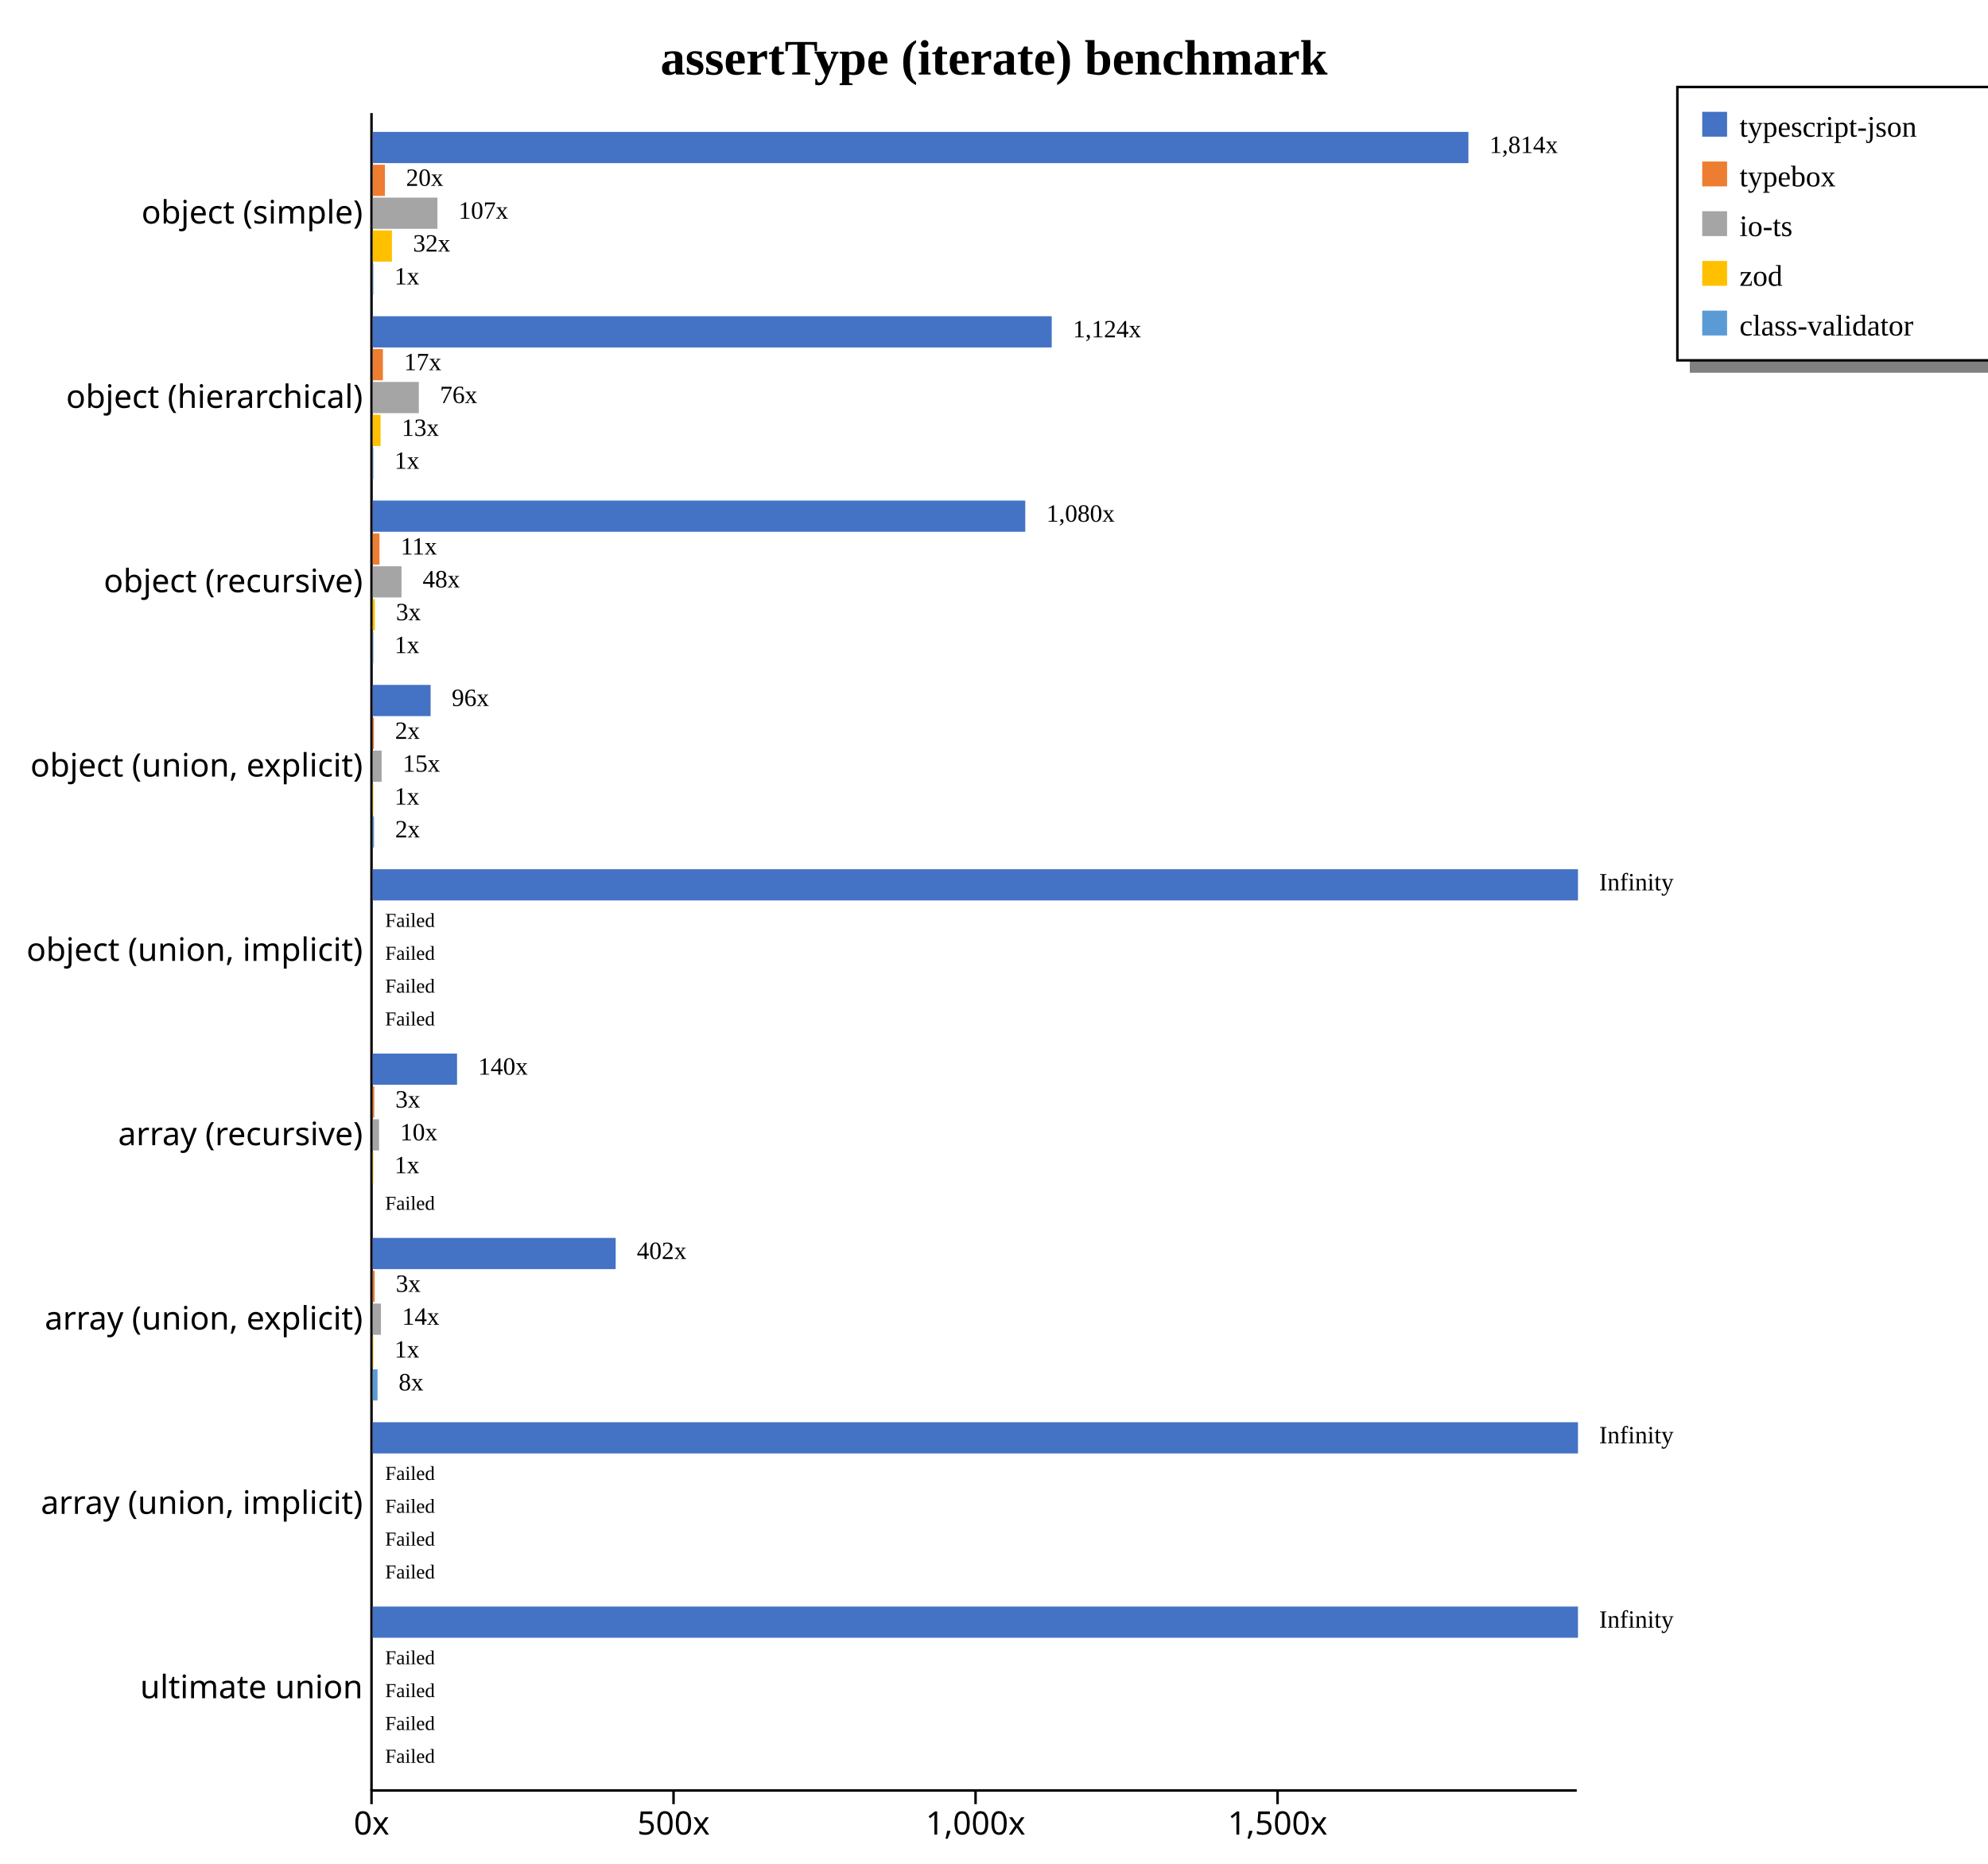
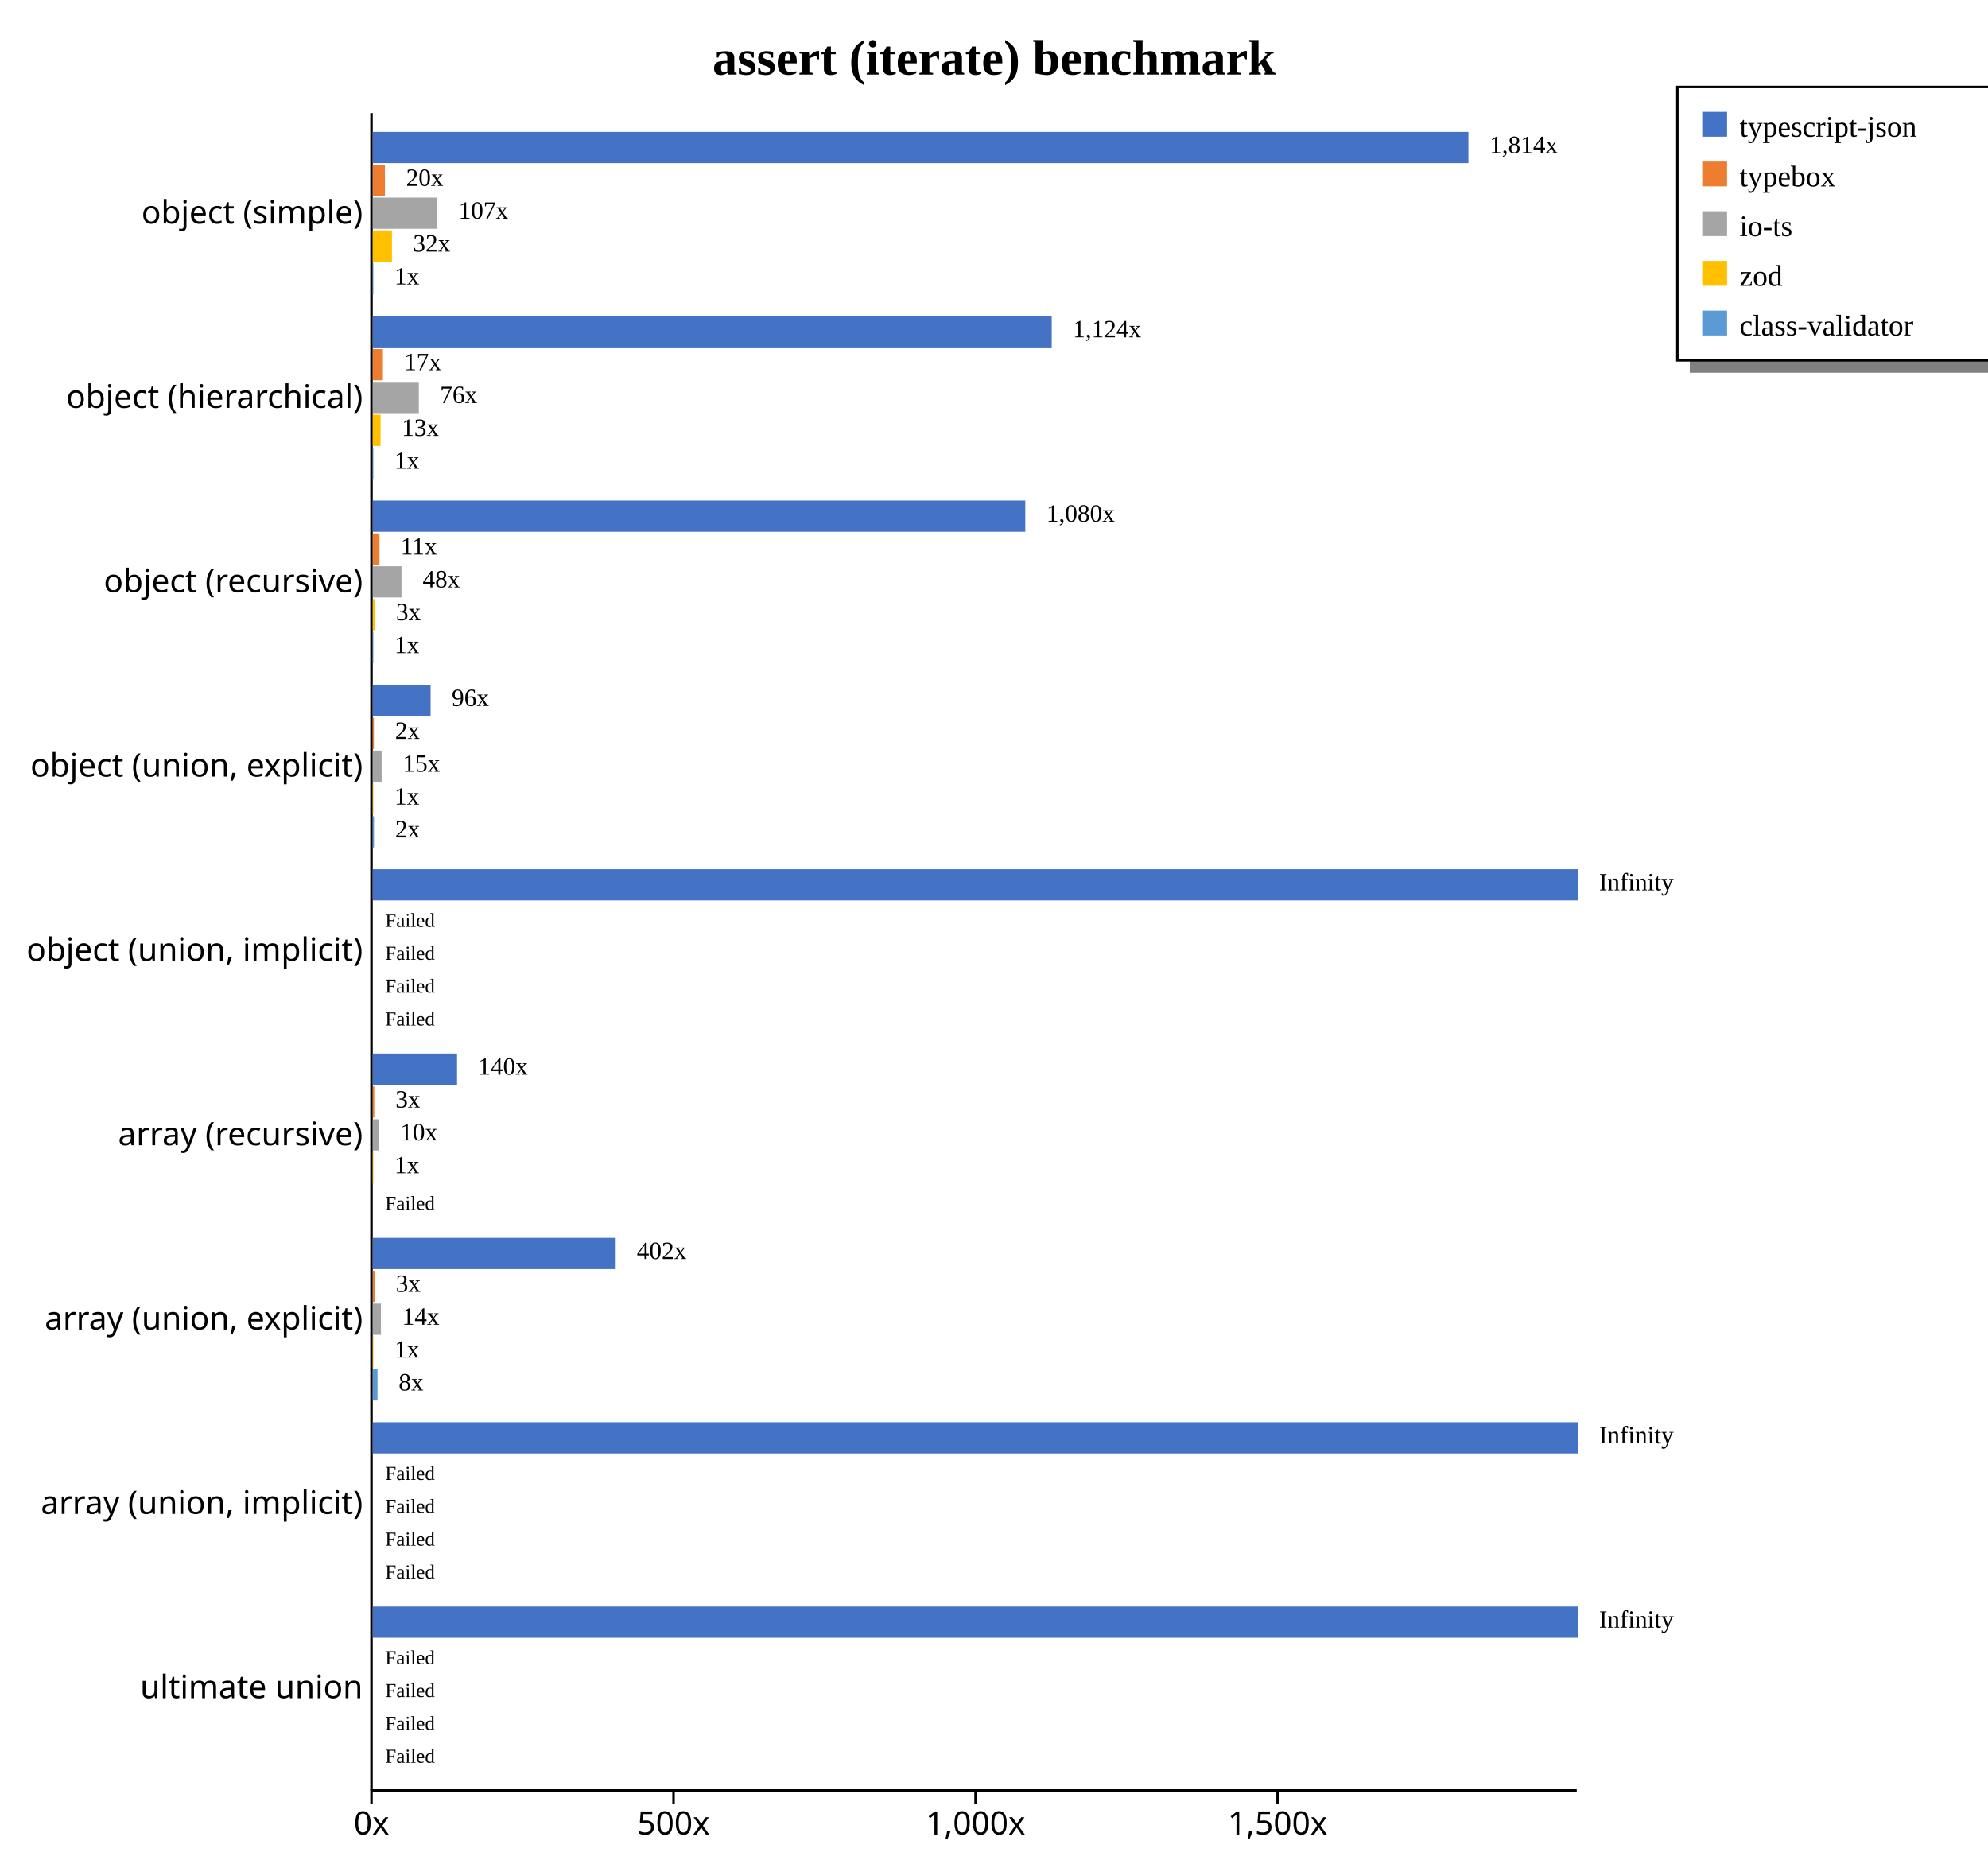
<svg xmlns="http://www.w3.org/2000/svg" width="800" height="750" style="background-color: white;">
  <g class="y axis" transform="translate(149,45)" fill="none" font-size="10" font-family="sans-serif" text-anchor="end" style="font-size: 13px;">
    <path class="domain" stroke="currentColor" d="M0.5,0.5V675.5" />
    <g class="tick" opacity="1" transform="translate(0,40.7967)" style="font-size: 13px;">
      <line stroke="currentColor" x2="0" />
      <text fill="currentColor" x="-3" dy="0.32em">object (simple)    </text>
    </g>
    <g class="tick" opacity="1" transform="translate(0,114.9725)" style="font-size: 13px;">
      <line stroke="currentColor" x2="0" />
      <text fill="currentColor" x="-3" dy="0.32em">object (hierarchical)    </text>
    </g>
    <g class="tick" opacity="1" transform="translate(0,189.1484)" style="font-size: 13px;">
      <line stroke="currentColor" x2="0" />
      <text fill="currentColor" x="-3" dy="0.32em">object (recursive)    </text>
    </g>
    <g class="tick" opacity="1" transform="translate(0,263.3242)" style="font-size: 13px;">
      <line stroke="currentColor" x2="0" />
      <text fill="currentColor" x="-3" dy="0.32em">object (union, explicit)    </text>
    </g>
    <g class="tick" opacity="1" transform="translate(0,337.5)" style="font-size: 13px;">
      <line stroke="currentColor" x2="0" />
      <text fill="currentColor" x="-3" dy="0.32em">object (union, implicit)    </text>
    </g>
    <g class="tick" opacity="1" transform="translate(0,411.6758)" style="font-size: 13px;">
      <line stroke="currentColor" x2="0" />
      <text fill="currentColor" x="-3" dy="0.32em">array (recursive)    </text>
    </g>
    <g class="tick" opacity="1" transform="translate(0,485.8516)" style="font-size: 13px;">
      <line stroke="currentColor" x2="0" />
      <text fill="currentColor" x="-3" dy="0.32em">array (union, explicit)    </text>
    </g>
    <g class="tick" opacity="1" transform="translate(0,560.0275)" style="font-size: 13px;">
      <line stroke="currentColor" x2="0" />
      <text fill="currentColor" x="-3" dy="0.32em">array (union, implicit)    </text>
    </g>
    <g class="tick" opacity="1" transform="translate(0,634.2033)" style="font-size: 13px;">
      <line stroke="currentColor" x2="0" />
      <text fill="currentColor" x="-3" dy="0.32em">ultimate union    </text>
    </g>
  </g>
  <g class="x axis" transform="translate(149,720)" fill="none" font-size="10" font-family="sans-serif" text-anchor="middle" style="font-size: 13px;">
    <path class="domain" stroke="currentColor" d="M0.5,0.5H485.5" />
    <g class="tick" opacity="1" transform="translate(0.5,0)" style="font-size: 13px;">
      <line stroke="currentColor" y2="6" />
      <text fill="currentColor" y="9" dy="0.71em">0x</text>
    </g>
    <g class="tick" opacity="1" transform="translate(122.0385,0)" style="font-size: 13px;">
      <line stroke="currentColor" y2="6" />
      <text fill="currentColor" y="9" dy="0.71em">500x</text>
    </g>
    <g class="tick" opacity="1" transform="translate(243.5771,0)" style="font-size: 13px;">
      <line stroke="currentColor" y2="6" />
      <text fill="currentColor" y="9" dy="0.71em">1,000x</text>
    </g>
    <g class="tick" opacity="1" transform="translate(365.1156,0)" style="font-size: 13px;">
      <line stroke="currentColor" y2="6" />
      <text fill="currentColor" y="9" dy="0.71em">1,500x</text>
    </g>
  </g>
-   <text transform="translate(400, 30)" style="text-anchor: middle; font-size: 20px; font-weight: bold;">assertType (iterate) benchmark</text>
+   <text transform="translate(400, 30)" style="text-anchor: middle; font-size: 20px; font-weight: bold;">assert (iterate) benchmark</text>
  <rect x="680" y="145" width="200" height="5" fill="gray" />
  <rect x="675" y="35" width="200" height="110" fill="none" stroke="black" />
  <rect x="685" y="45" width="10" height="10" style="fill: #4472c4;" />
  <text x="700" y="55" style="font-size: 12px;">typescript-json</text>
  <rect x="685" y="65" width="10" height="10" style="fill: #ed7d31;" />
  <text x="700" y="75" style="font-size: 12px;">typebox</text>
  <rect x="685" y="85" width="10" height="10" style="fill: #a5a5a5;" />
  <text x="700" y="95" style="font-size: 12px;">io-ts</text>
  <rect x="685" y="105" width="10" height="10" style="fill: #ffc000;" />
  <text x="700" y="115" style="font-size: 12px;">zod</text>
  <rect x="685" y="125" width="10" height="10" style="fill: #5b9bd5;" />
  <text x="700" y="135" style="font-size: 12px;">class-validator</text>
  <g style="font-size: 13px;">
    <g style="font-size: 13px;">
      <rect x="150" y="53.079" width="440.909" height="12.558" fill="#4472c4" />
      <rect x="150" y="66.298" width="4.901" height="12.558" fill="#ed7d31" />
      <rect x="150" y="79.517" width="26.019" height="12.558" fill="#a5a5a5" />
      <rect x="150" y="92.737" width="7.717" height="12.558" fill="#ffc000" />
      <rect x="150" y="105.956" width="0.243" height="12.558" fill="#5b9bd5" />
      <text class="label" x="599.409" y="61.579" font-size="10px">1,814x</text>
      <text class="label" x="163.401" y="74.798" font-size="10px">20x</text>
      <text class="label" x="184.519" y="88.017" font-size="10px">107x</text>
      <text class="label" x="166.217" y="101.237" font-size="10px">32x</text>
      <text class="label" x="158.743" y="114.456" font-size="10px">1x</text>
      <text class="label" x="595.909" y="63.079" font-size="8px" />
      <text class="label" x="159.901" y="76.298" font-size="8px" />
      <text class="label" x="181.019" y="89.517" font-size="8px" />
      <text class="label" x="162.717" y="102.737" font-size="8px" />
      <text class="label" x="155.243" y="115.956" font-size="8px" />
    </g>
    <g style="font-size: 13px;">
      <rect x="150" y="127.254" width="273.221" height="12.558" fill="#4472c4" />
      <rect x="150" y="140.474" width="4.09" height="12.558" fill="#ed7d31" />
      <rect x="150" y="153.693" width="18.548" height="12.558" fill="#a5a5a5" />
      <rect x="150" y="166.913" width="3.148" height="12.558" fill="#ffc000" />
      <rect x="150" y="180.132" width="0.243" height="12.558" fill="#5b9bd5" />
      <text class="label" x="431.721" y="135.754" font-size="10px">1,124x</text>
      <text class="label" x="162.59" y="148.974" font-size="10px">17x</text>
      <text class="label" x="177.048" y="162.193" font-size="10px">76x</text>
      <text class="label" x="161.648" y="175.413" font-size="10px">13x</text>
      <text class="label" x="158.743" y="188.632" font-size="10px">1x</text>
      <text class="label" x="428.221" y="137.254" font-size="8px" />
      <text class="label" x="159.09" y="150.474" font-size="8px" />
      <text class="label" x="173.548" y="163.693" font-size="8px" />
      <text class="label" x="158.148" y="176.913" font-size="8px" />
      <text class="label" x="155.243" y="190.132" font-size="8px" />
    </g>
    <g style="font-size: 13px;">
      <rect x="150" y="201.43" width="262.58" height="12.558" fill="#4472c4" />
      <rect x="150" y="214.65" width="2.713" height="12.558" fill="#ed7d31" />
      <rect x="150" y="227.869" width="11.566" height="12.558" fill="#a5a5a5" />
      <rect x="150" y="241.089" width="0.847" height="12.558" fill="#ffc000" />
      <rect x="150" y="254.308" width="0.243" height="12.558" fill="#5b9bd5" />
      <text class="label" x="421.08" y="209.93" font-size="10px">1,080x</text>
      <text class="label" x="161.213" y="223.15" font-size="10px">11x</text>
      <text class="label" x="170.066" y="236.369" font-size="10px">48x</text>
      <text class="label" x="159.347" y="249.589" font-size="10px">3x</text>
      <text class="label" x="158.743" y="262.808" font-size="10px">1x</text>
      <text class="label" x="417.58" y="211.43" font-size="8px" />
      <text class="label" x="157.713" y="224.65" font-size="8px" />
      <text class="label" x="166.566" y="237.869" font-size="8px" />
      <text class="label" x="155.847" y="251.089" font-size="8px" />
      <text class="label" x="155.243" y="264.308" font-size="8px" />
    </g>
    <g style="font-size: 13px;">
      <rect x="150" y="275.606" width="23.279" height="12.558" fill="#4472c4" />
      <rect x="150" y="288.825" width="0.473" height="12.558" fill="#ed7d31" />
      <rect x="150" y="302.045" width="3.584" height="12.558" fill="#a5a5a5" />
      <rect x="150" y="315.264" width="0.243" height="12.558" fill="#ffc000" />
      <rect x="150" y="328.484" width="0.508" height="12.558" fill="#5b9bd5" />
      <text class="label" x="181.779" y="284.106" font-size="10px">96x</text>
      <text class="label" x="158.973" y="297.325" font-size="10px">2x</text>
      <text class="label" x="162.084" y="310.545" font-size="10px">15x</text>
      <text class="label" x="158.743" y="323.764" font-size="10px">1x</text>
      <text class="label" x="159.008" y="336.984" font-size="10px">2x</text>
      <text class="label" x="178.279" y="285.606" font-size="8px" />
      <text class="label" x="155.473" y="298.825" font-size="8px" />
      <text class="label" x="158.584" y="312.045" font-size="8px" />
      <text class="label" x="155.243" y="325.264" font-size="8px" />
      <text class="label" x="155.508" y="338.484" font-size="8px" />
    </g>
    <g style="font-size: 13px;">
      <rect x="150" y="349.782" width="485" height="12.558" fill="#4472c4" />
      <rect x="150" y="363.001" width="0" height="12.558" fill="#ed7d31" />
      <rect x="150" y="376.221" width="0" height="12.558" fill="#a5a5a5" />
      <rect x="150" y="389.44" width="0" height="12.558" fill="#ffc000" />
      <rect x="150" y="402.66" width="0" height="12.558" fill="#5b9bd5" />
      <text class="label" x="643.5" y="358.282" font-size="10px">Infinity</text>
      <text class="label" x="158.5" y="371.501" font-size="10px" />
      <text class="label" x="158.5" y="384.721" font-size="10px" />
      <text class="label" x="158.5" y="397.94" font-size="10px" />
      <text class="label" x="158.5" y="411.16" font-size="10px" />
      <text class="label" x="640" y="359.782" font-size="8px" />
      <text class="label" x="155" y="373.001" font-size="8px">Failed</text>
      <text class="label" x="155" y="386.221" font-size="8px">Failed</text>
      <text class="label" x="155" y="399.44" font-size="8px">Failed</text>
      <text class="label" x="155" y="412.66" font-size="8px">Failed</text>
    </g>
    <g style="font-size: 13px;">
      <rect x="150" y="423.958" width="33.92" height="12.558" fill="#4472c4" />
      <rect x="150" y="437.177" width="0.614" height="12.558" fill="#ed7d31" />
      <rect x="150" y="450.397" width="2.526" height="12.558" fill="#a5a5a5" />
      <rect x="150" y="463.616" width="0.243" height="12.558" fill="#ffc000" />
      <rect x="150" y="476.835" width="0" height="12.558" fill="#5b9bd5" />
      <text class="label" x="192.42" y="432.458" font-size="10px">140x</text>
      <text class="label" x="159.114" y="445.677" font-size="10px">3x</text>
      <text class="label" x="161.026" y="458.897" font-size="10px">10x</text>
      <text class="label" x="158.743" y="472.116" font-size="10px">1x</text>
      <text class="label" x="158.5" y="485.335" font-size="10px" />
      <text class="label" x="188.92" y="433.958" font-size="8px" />
      <text class="label" x="155.614" y="447.177" font-size="8px" />
      <text class="label" x="157.526" y="460.397" font-size="8px" />
      <text class="label" x="155.243" y="473.616" font-size="8px" />
      <text class="label" x="155" y="486.835" font-size="8px">Failed</text>
    </g>
    <g style="font-size: 13px;">
      <rect x="150" y="498.134" width="97.763" height="12.558" fill="#4472c4" />
      <rect x="150" y="511.353" width="0.779" height="12.558" fill="#ed7d31" />
      <rect x="150" y="524.572" width="3.303" height="12.558" fill="#a5a5a5" />
      <rect x="150" y="537.792" width="0.243" height="12.558" fill="#ffc000" />
      <rect x="150" y="551.011" width="1.92" height="12.558" fill="#5b9bd5" />
      <text class="label" x="256.263" y="506.634" font-size="10px">402x</text>
      <text class="label" x="159.279" y="519.853" font-size="10px">3x</text>
      <text class="label" x="161.803" y="533.072" font-size="10px">14x</text>
      <text class="label" x="158.743" y="546.292" font-size="10px">1x</text>
      <text class="label" x="160.42" y="559.511" font-size="10px">8x</text>
      <text class="label" x="252.763" y="508.134" font-size="8px" />
      <text class="label" x="155.779" y="521.353" font-size="8px" />
      <text class="label" x="158.303" y="534.572" font-size="8px" />
      <text class="label" x="155.243" y="547.792" font-size="8px" />
      <text class="label" x="156.92" y="561.011" font-size="8px" />
    </g>
    <g style="font-size: 13px;">
      <rect x="150" y="572.309" width="485" height="12.558" fill="#4472c4" />
      <rect x="150" y="585.529" width="0" height="12.558" fill="#ed7d31" />
      <rect x="150" y="598.748" width="0" height="12.558" fill="#a5a5a5" />
      <rect x="150" y="611.968" width="0" height="12.558" fill="#ffc000" />
      <rect x="150" y="625.187" width="0" height="12.558" fill="#5b9bd5" />
      <text class="label" x="643.5" y="580.809" font-size="10px">Infinity</text>
      <text class="label" x="158.5" y="594.029" font-size="10px" />
      <text class="label" x="158.5" y="607.248" font-size="10px" />
      <text class="label" x="158.5" y="620.468" font-size="10px" />
      <text class="label" x="158.5" y="633.687" font-size="10px" />
      <text class="label" x="640" y="582.309" font-size="8px" />
      <text class="label" x="155" y="595.529" font-size="8px">Failed</text>
      <text class="label" x="155" y="608.748" font-size="8px">Failed</text>
      <text class="label" x="155" y="621.968" font-size="8px">Failed</text>
      <text class="label" x="155" y="635.187" font-size="8px">Failed</text>
    </g>
    <g style="font-size: 13px;">
      <rect x="150" y="646.485" width="485" height="12.558" fill="#4472c4" />
      <rect x="150" y="659.705" width="0" height="12.558" fill="#ed7d31" />
      <rect x="150" y="672.924" width="0" height="12.558" fill="#a5a5a5" />
      <rect x="150" y="686.144" width="0" height="12.558" fill="#ffc000" />
      <rect x="150" y="699.363" width="0" height="12.558" fill="#5b9bd5" />
      <text class="label" x="643.5" y="654.985" font-size="10px">Infinity</text>
      <text class="label" x="158.5" y="668.205" font-size="10px" />
      <text class="label" x="158.5" y="681.424" font-size="10px" />
      <text class="label" x="158.5" y="694.644" font-size="10px" />
      <text class="label" x="158.5" y="707.863" font-size="10px" />
      <text class="label" x="640" y="656.485" font-size="8px" />
      <text class="label" x="155" y="669.705" font-size="8px">Failed</text>
      <text class="label" x="155" y="682.924" font-size="8px">Failed</text>
      <text class="label" x="155" y="696.144" font-size="8px">Failed</text>
      <text class="label" x="155" y="709.363" font-size="8px">Failed</text>
    </g>
  </g>
</svg>
